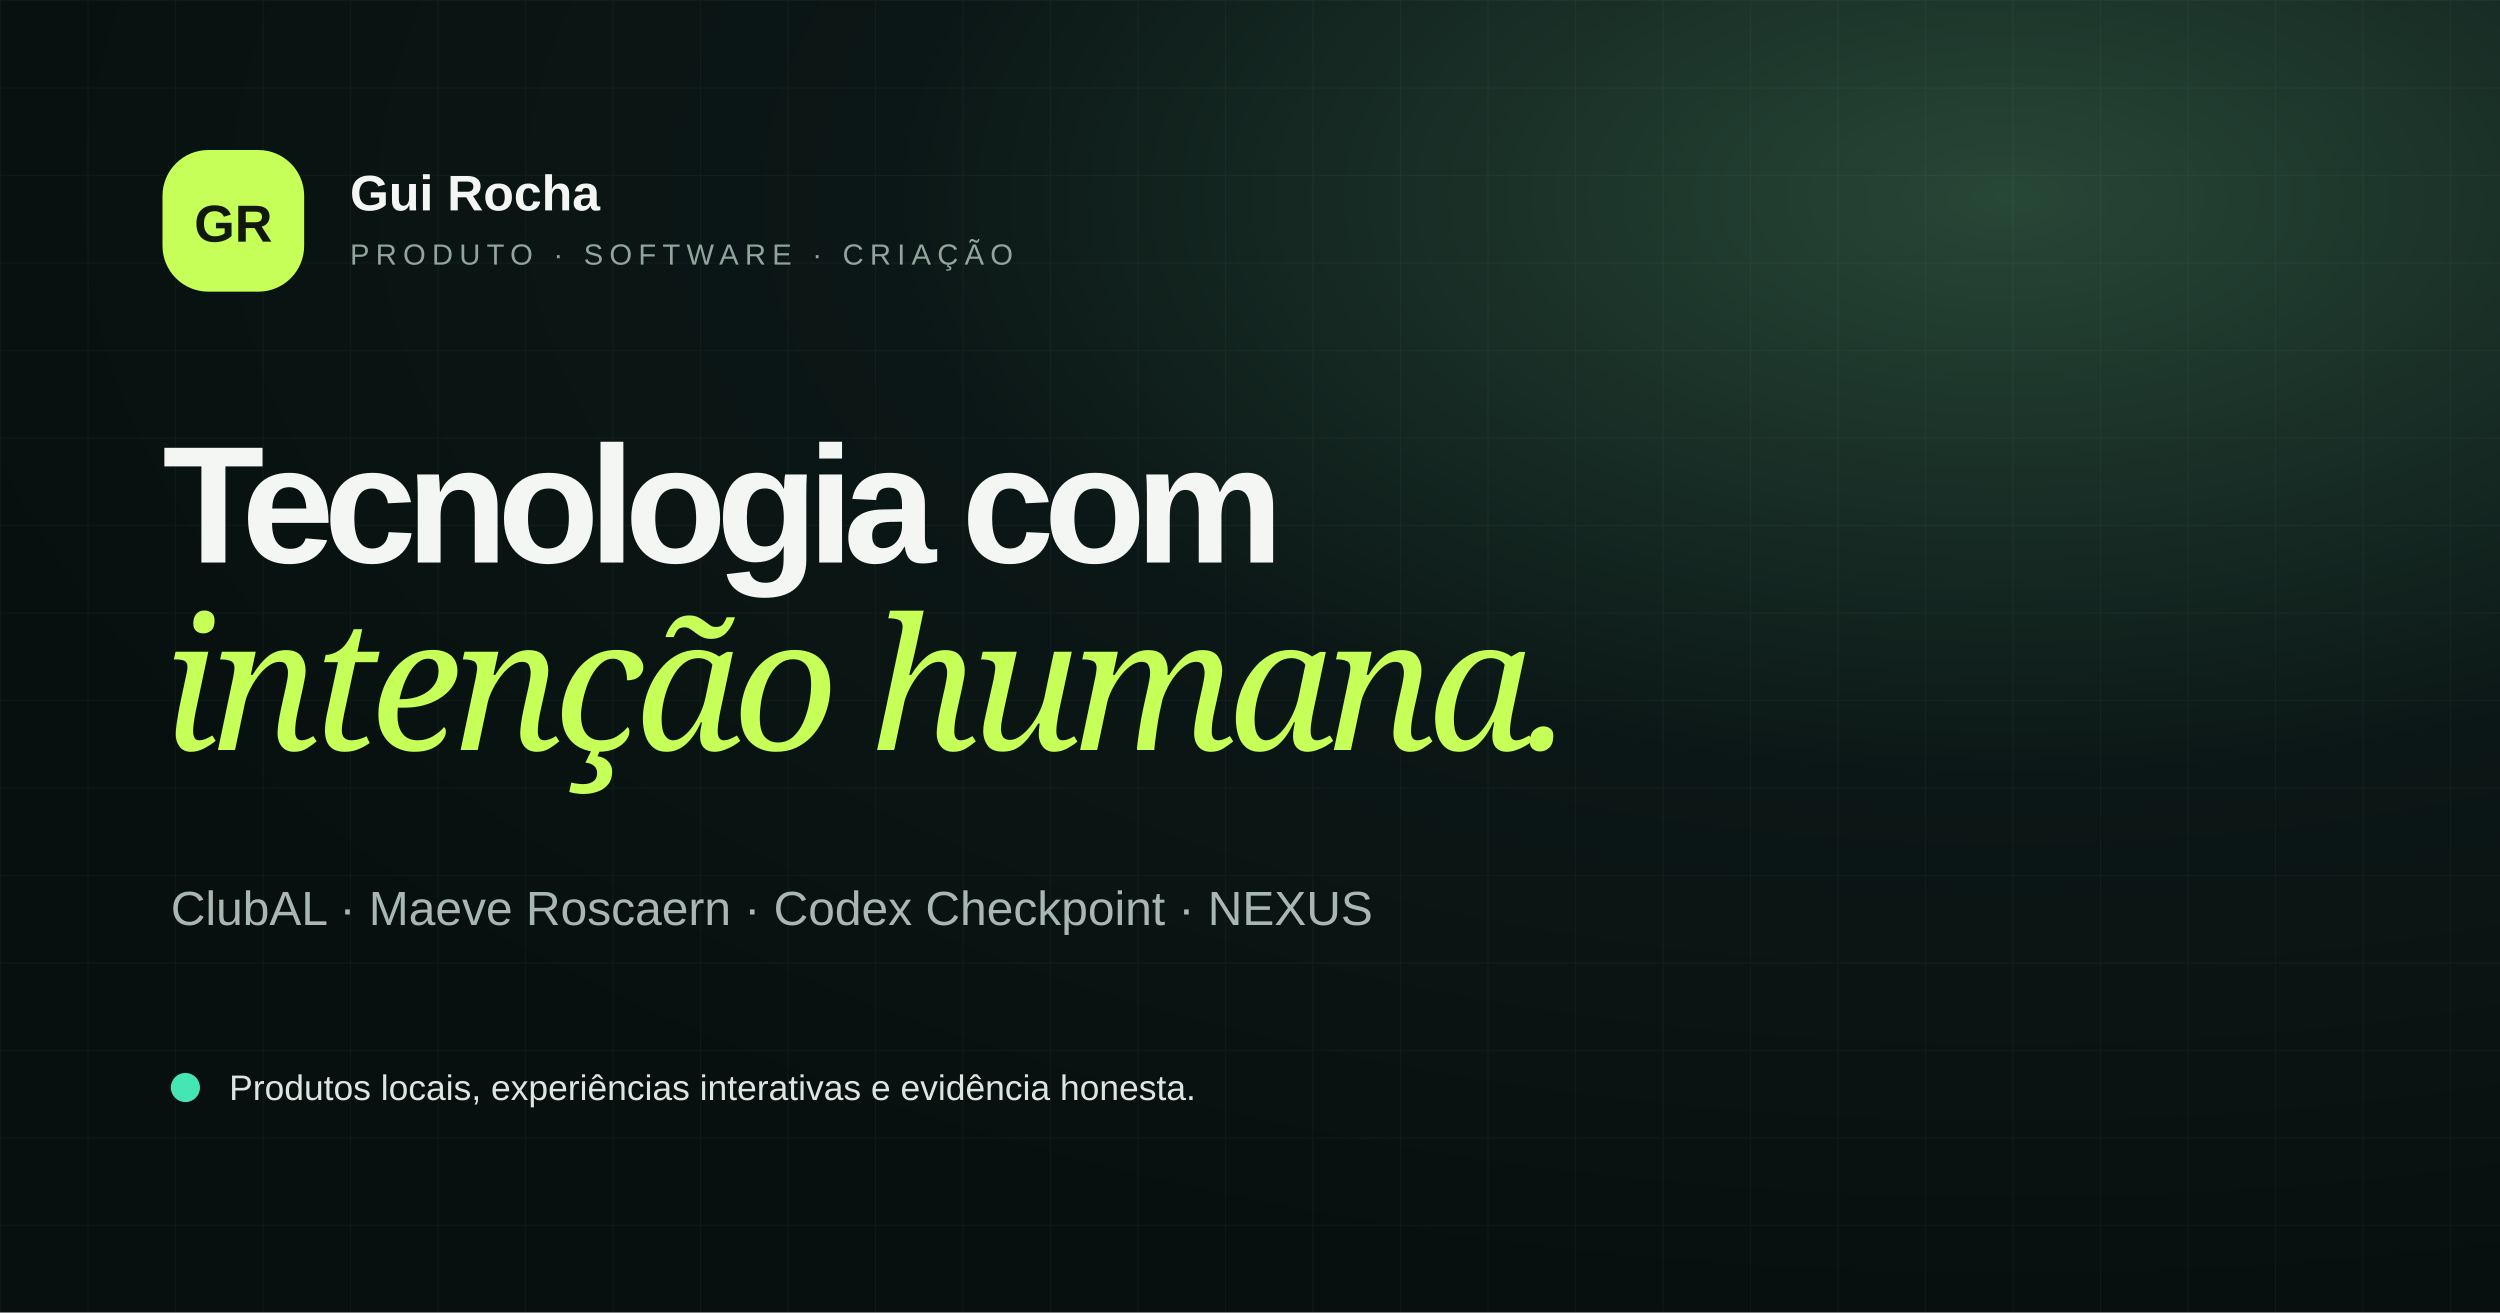
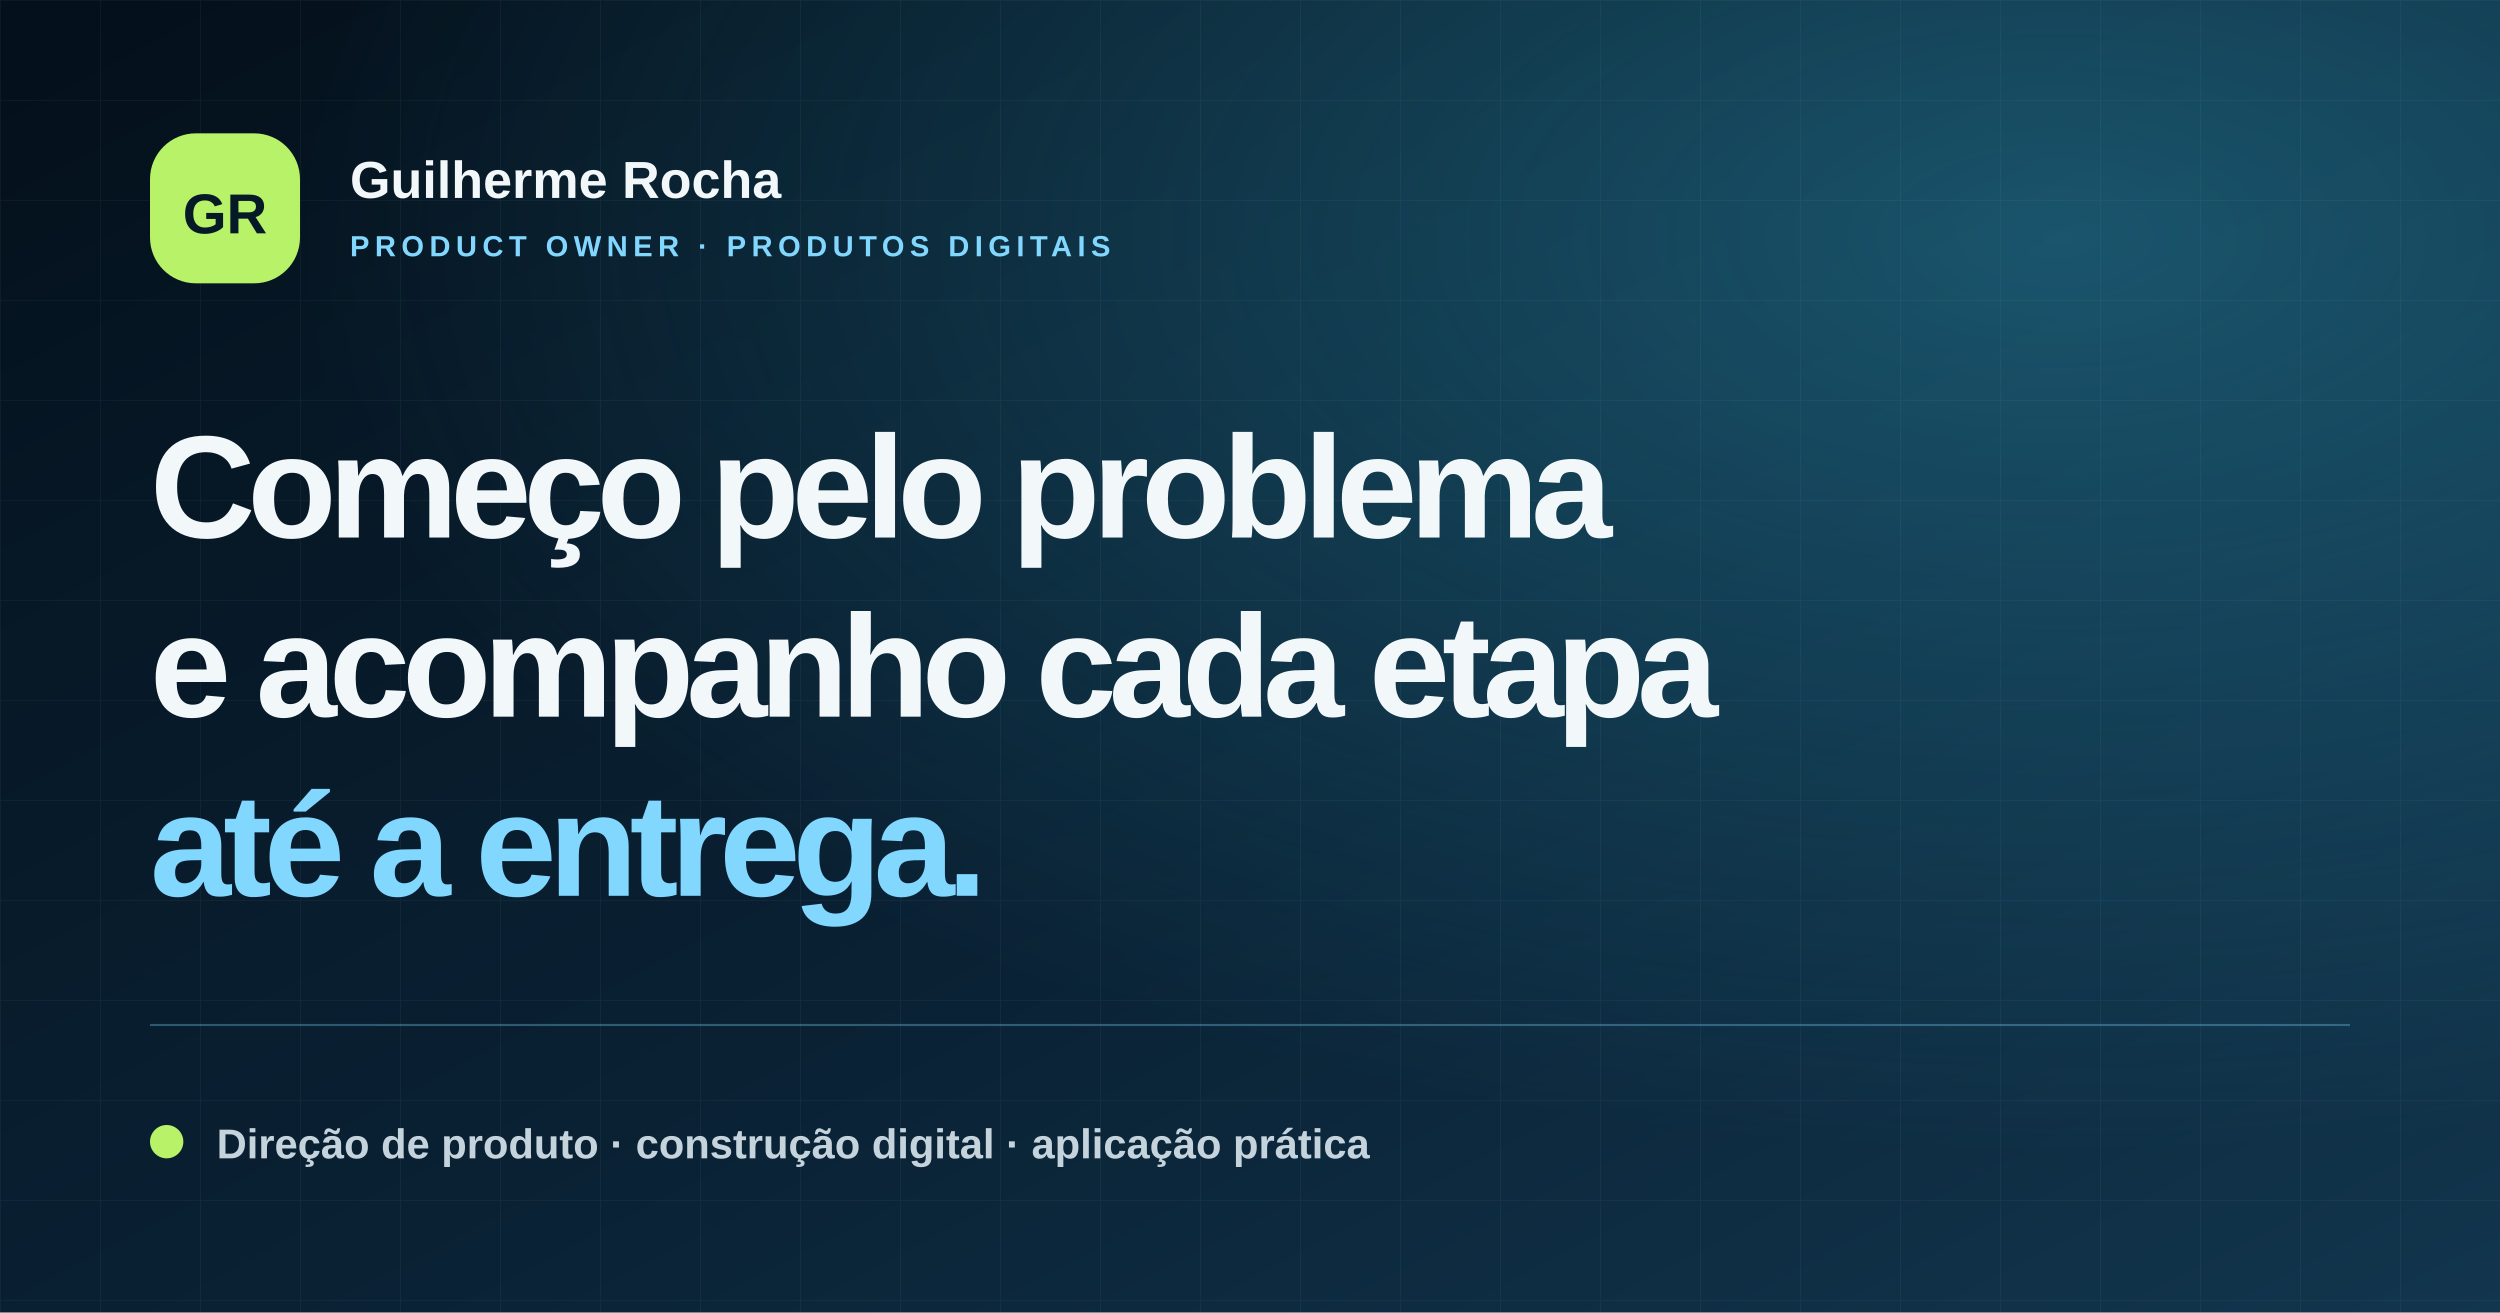
- <svg xmlns="http://www.w3.org/2000/svg" viewBox="0 0 1200 630">
+ <svg xmlns="http://www.w3.org/2000/svg" viewBox="0 0 1200 630" role="img" aria-labelledby="title desc">
  <defs>
-     <radialGradient id="g" cx="80%" cy="15%" r="85%">
-       <stop stop-color="#274737" />
-       <stop offset=".52" stop-color="#0b1716" />
-       <stop offset="1" stop-color="#07100f" />
+     <linearGradient id="background" x1="0" y1="0" x2="1" y2="1">
+       <stop stop-color="#04101b" />
+       <stop offset=".58" stop-color="#0a2235" />
+       <stop offset="1" stop-color="#12364e" />
+     </linearGradient>
+     <radialGradient id="glow" cx="82%" cy="18%" r="70%">
+       <stop stop-color="#38b7d9" stop-opacity=".35" />
+       <stop offset="1" stop-color="#38b7d9" stop-opacity="0" />
    </radialGradient>
-     <pattern id="grid" width="42" height="42" patternUnits="userSpaceOnUse">
-       <path d="M42 0H0v42" fill="none" stroke="#fff" stroke-opacity=".035" />
+     <pattern id="grid" width="48" height="48" patternUnits="userSpaceOnUse">
+       <path d="M48 0H0v48" fill="none" stroke="#d9edf7" stroke-opacity=".045" />
    </pattern>
  </defs>
-   <rect width="1200" height="630" fill="url(#g)" />
+   <rect width="1200" height="630" fill="url(#background)" />
+   <rect width="1200" height="630" fill="url(#glow)" />
  <rect width="1200" height="630" fill="url(#grid)" />
-   <g transform="translate(78 72)">
-     <rect width="68" height="68" rx="22" fill="#c5ff58" />
-     <text x="34" y="44" text-anchor="middle" font-family="Arial,sans-serif" font-size="25" font-weight="900" fill="#10190b">GR</text>
-     <text x="90" y="29" font-family="Arial,sans-serif" font-size="24" font-weight="700" fill="#f3f6f2">Gui Rocha</text>
-     <text x="90" y="55" font-family="Arial,sans-serif" font-size="14" letter-spacing="3" fill="#91a59d">PRODUTO · SOFTWARE · CRIAÇÃO</text>
+   <g transform="translate(72 64)">
+     <rect width="72" height="72" rx="22" fill="#b7f269" />
+     <text x="36" y="48" text-anchor="middle" font-family="Segoe UI,Arial,sans-serif" font-size="27" font-weight="900" fill="#061927">GR</text>
+     <text x="96" y="31" font-family="Segoe UI,Arial,sans-serif" font-size="25" font-weight="750" fill="#f2f7fa">Guilherme Rocha</text>
+     <text x="96" y="59" font-family="Segoe UI,Arial,sans-serif" font-size="14" font-weight="700" letter-spacing="2.6" fill="#82d7ff">PRODUCT OWNER · PRODUTOS DIGITAIS</text>
  </g>
-   <text x="78" y="270" font-family="Arial,sans-serif" font-size="80" font-weight="700" letter-spacing="-5" fill="#f3f6f2">Tecnologia com</text>
-   <text x="78" y="360" font-family="Georgia,serif" font-size="88" font-style="italic" letter-spacing="-4" fill="#c5ff58">intenção humana.</text>
-   <text x="82" y="444" font-family="Arial,sans-serif" font-size="23" fill="#a8b7b2">ClubAL · Maeve Roscaern · Codex Checkpoint · NEXUS</text>
-   <g transform="translate(82 515)">
-     <circle cx="7" cy="7" r="7" fill="#45e6b4" />
-     <text x="28" y="13" font-family="Arial,sans-serif" font-size="17" fill="#dce6e1">Produtos locais, experiências interativas e evidência honesta.</text>
-   </g>
+   <text x="72" y="258" font-family="Segoe UI,Arial,sans-serif" font-size="70" font-weight="720" letter-spacing="-3.8" fill="#f2f7fa">Começo pelo problema</text>
+   <text x="72" y="344" font-family="Segoe UI,Arial,sans-serif" font-size="70" font-weight="720" letter-spacing="-3.8" fill="#f2f7fa">e acompanho cada etapa</text>
+   <text x="72" y="430" font-family="Segoe UI,Arial,sans-serif" font-size="70" font-weight="720" letter-spacing="-3.8" fill="#82d7ff">até a entrega.</text>
+   <line x1="72" y1="492" x2="1128" y2="492" stroke="#82d7ff" stroke-opacity=".32" />
+   <circle cx="80" cy="548" r="8" fill="#b7f269" />
+   <text x="104" y="556" font-family="Segoe UI,Arial,sans-serif" font-size="20" font-weight="600" fill="#c4d3dc">Direção de produto · construção digital · aplicação prática</text>
</svg>
